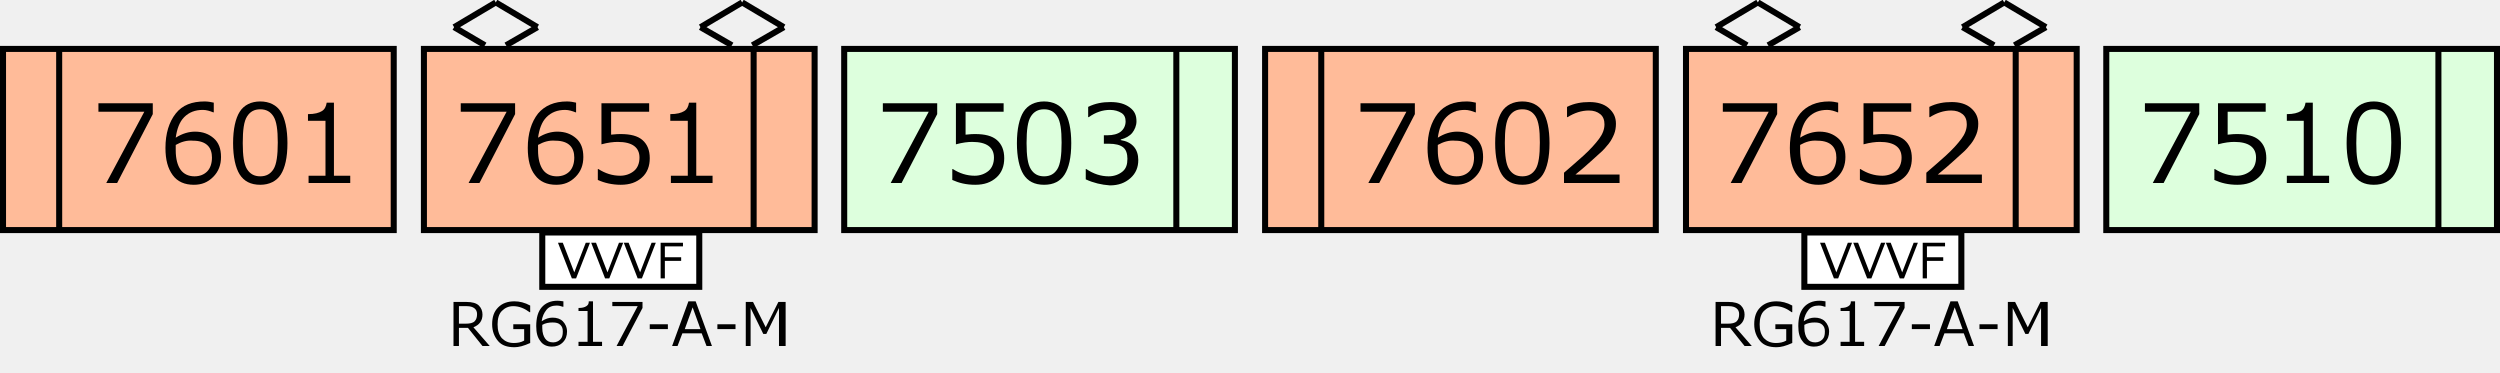
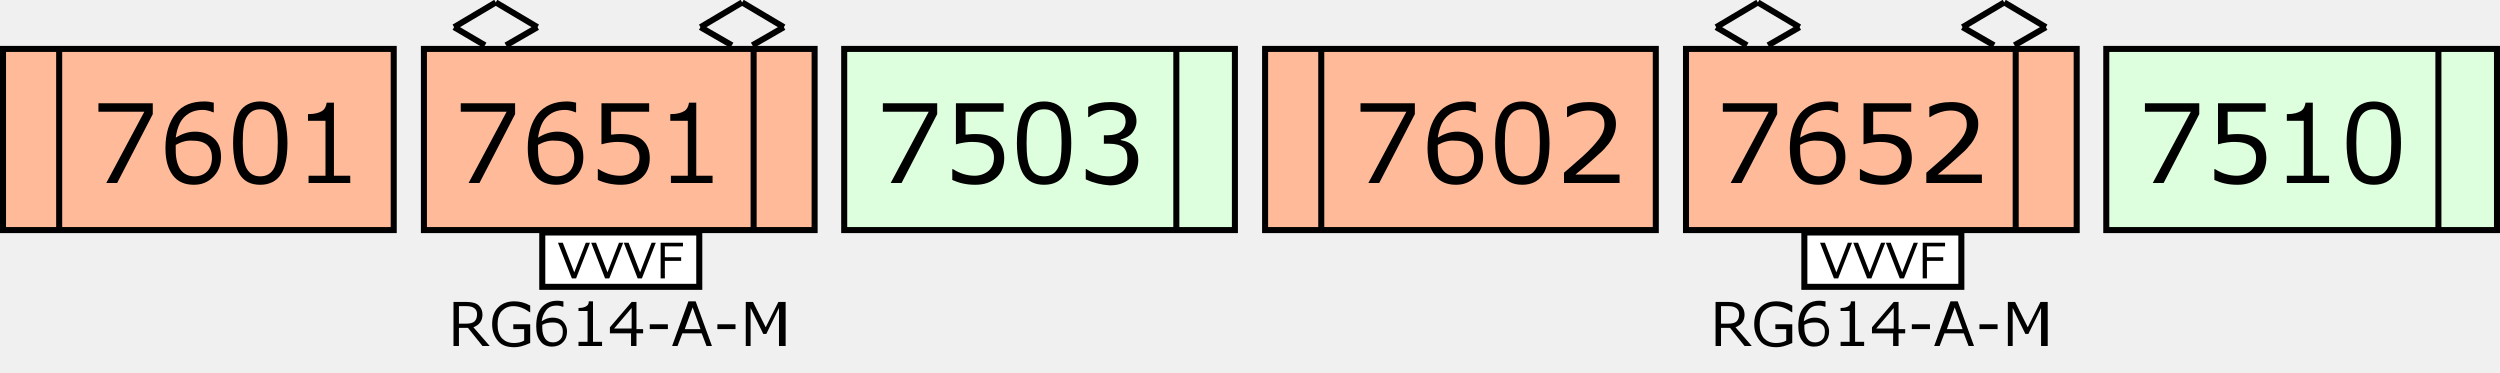
<svg xmlns="http://www.w3.org/2000/svg" version="1.1" id="レイヤー_1" x="0px" y="0px" width="414px" height="61.7px" viewBox="0 0 414 61.7" style="enable-background:new 0 0 414 61.7;" xml:space="preserve">
  <style type="text/css">

	.st0{fill:#FFFFFF;stroke:#000000;stroke-miterlimit:10;}
	.st1{fill:none;stroke:#000000;stroke-miterlimit:10;}
	.st2{fill:none;}
	.st3{fill:#FFBB99;stroke:#000000;stroke-miterlimit:10;}
	.st4{fill:#DDFFDD;stroke:#000000;stroke-miterlimit:10;}

</style>
  <line class="st1" x1="291.1" y1="0.4" x2="284.2" y2="4.5" />
  <line class="st1" x1="291.1" y1="0.4" x2="298" y2="4.5" />
  <line class="st1" x1="298" y1="4.5" x2="292.8" y2="7.5" />
  <line class="st1" x1="284.2" y1="4.5" x2="289.3" y2="7.5" />
  <rect x="279.2" y="8.1" class="st3" width="64.7" height="30" />
  <g>
    <rect x="279.2" y="14.5" class="st2" width="54.7" height="17.2" />
    <path d="M294.3,18.9l-5.9,11.4h-1.8l6.3-11.8h-7.6v-1.4h9V18.9z" />
    <path d="M304.4,17v1.6h-0.1c-0.5-0.2-1.1-0.4-1.7-0.4c-1.3,0-2.3,0.4-3.1,1.2s-1.2,2-1.4,3.4c1.1-0.7,2.2-1,3.2-1   c1.3,0,2.3,0.4,3.1,1.1c0.8,0.7,1.2,1.7,1.2,3.1c0,1.3-0.4,2.4-1.3,3.3s-1.9,1.3-3.2,1.3c-1.5,0-2.7-0.5-3.5-1.6   c-0.8-1-1.2-2.5-1.2-4.5c0-2.4,0.6-4.3,1.7-5.7c1.1-1.3,2.7-2,4.8-2C303.4,16.8,304,16.9,304.4,17z M298.1,24c0,0.5,0,0.8,0,0.9   c0,1.4,0.3,2.5,0.8,3.2s1.3,1.1,2.3,1.1c0.9,0,1.6-0.3,2.1-0.8s0.8-1.3,0.8-2.3c0-0.8-0.2-1.5-0.7-2s-1.3-0.8-2.4-0.8   C299.9,23.2,299,23.5,298.1,24z" />
    <path d="M308,29.8V28h0.1c1.1,0.7,2.3,1.1,3.6,1.1c0.9,0,1.7-0.3,2.3-0.8c0.6-0.5,0.9-1.3,0.9-2.2c0-1.7-1.2-2.6-3.6-2.6   c-0.7,0-1.6,0.1-2.7,0.4v-6.8h7.9v1.4h-6.3v3.8c0.8-0.1,1.3-0.1,1.6-0.1c1.6,0,2.8,0.3,3.6,1s1.2,1.7,1.2,3c0,1.3-0.4,2.4-1.3,3.2   c-0.9,0.8-2,1.2-3.5,1.2C310.4,30.6,309.1,30.3,308,29.8z" />
    <path d="M327.8,30.3H319v-1.7c0.9-0.8,2-1.7,3.2-2.8c1.2-1.1,2-2,2.6-2.8s0.9-1.6,0.9-2.4c0-0.7-0.2-1.3-0.7-1.7   c-0.5-0.4-1.1-0.6-1.9-0.6c-1.2,0-2.4,0.4-3.5,1.1h-0.1v-1.7c1.2-0.6,2.4-0.8,3.7-0.8c1.3,0,2.4,0.3,3.2,1s1.2,1.5,1.2,2.6   c0,0.6-0.1,1.2-0.3,1.7c-0.2,0.5-0.5,1.1-0.9,1.6s-0.9,1.1-1.5,1.6s-1.9,1.8-4,3.5h7.3V30.3z" />
  </g>
  <line class="st1" x1="331.9" y1="0.4" x2="325" y2="4.5" />
  <line class="st1" x1="331.9" y1="0.4" x2="338.8" y2="4.5" />
  <line class="st1" x1="338.8" y1="4.5" x2="333.6" y2="7.5" />
  <line class="st1" x1="325" y1="4.5" x2="330.2" y2="7.5" />
  <rect x="348.8" y="8.1" class="st4" width="64.7" height="30" />
  <g>
    <rect x="348.8" y="14.5" class="st2" width="55" height="17.2" />
    <path d="M364.2,18.9l-5.9,11.4h-1.8l6.3-11.8h-7.6v-1.4h9V18.9z" />
    <path d="M366.7,29.8V28h0.1c1.1,0.7,2.3,1.1,3.6,1.1c0.9,0,1.7-0.3,2.3-0.8s0.9-1.3,0.9-2.2c0-1.7-1.2-2.6-3.6-2.6   c-0.7,0-1.6,0.1-2.7,0.4v-6.8h7.9v1.4h-6.3v3.8c0.8-0.1,1.3-0.1,1.6-0.1c1.6,0,2.8,0.3,3.6,1s1.2,1.7,1.2,3c0,1.3-0.4,2.4-1.3,3.2   s-2,1.2-3.5,1.2C369,30.6,367.8,30.3,366.7,29.8z" />
    <path d="M385.7,30.3h-7v-1.2h2.8V20h-2.8v-1.1c1.1,0,1.8-0.2,2.3-0.5s0.7-0.8,0.8-1.4h1.2v12.1h2.7V30.3z" />
    <path d="M393.1,30.6c-1.6,0-2.7-0.6-3.4-1.7s-1.1-2.9-1.1-5.2s0.4-4.1,1.1-5.2s1.9-1.7,3.4-1.7c1.5,0,2.7,0.6,3.4,1.7   s1.1,2.9,1.1,5.2c0,2.4-0.4,4.1-1.1,5.2S394.7,30.6,393.1,30.6z M393.1,18.1c-1,0-1.7,0.4-2.2,1.2s-0.7,2.2-0.7,4.4   c0,2.1,0.2,3.5,0.7,4.3s1.2,1.2,2.2,1.2s1.7-0.4,2.2-1.2s0.7-2.3,0.7-4.4c0-2.1-0.2-3.5-0.7-4.3S394.1,18.1,393.1,18.1z" />
  </g>
  <rect x="209.5" y="8.1" class="st3" width="64.7" height="30" />
  <g>
    <rect x="218.8" y="14.5" class="st2" width="55.3" height="17.2" />
    <path d="M234.3,18.9l-5.9,11.4h-1.8l6.3-11.8h-7.6v-1.4h9V18.9z" />
    <path d="M244.4,17v1.6h-0.1c-0.5-0.2-1.1-0.4-1.7-0.4c-1.3,0-2.3,0.4-3.1,1.2s-1.2,2-1.4,3.4c1.1-0.7,2.2-1,3.2-1   c1.3,0,2.3,0.4,3.1,1.1s1.2,1.7,1.2,3.1c0,1.3-0.4,2.4-1.3,3.3s-1.9,1.3-3.2,1.3c-1.5,0-2.7-0.5-3.5-1.6s-1.2-2.5-1.2-4.5   c0-2.4,0.6-4.3,1.7-5.7s2.7-2,4.8-2C243.4,16.8,244,16.9,244.4,17z M238.1,24c0,0.5,0,0.8,0,0.9c0,1.4,0.3,2.5,0.8,3.2   s1.3,1.1,2.3,1.1c0.9,0,1.6-0.3,2.1-0.8s0.8-1.3,0.8-2.3c0-0.8-0.2-1.5-0.7-2s-1.3-0.8-2.4-0.8C239.9,23.2,239,23.5,238.1,24z" />
    <path d="M252.1,30.6c-1.6,0-2.7-0.6-3.4-1.7s-1.1-2.9-1.1-5.2s0.4-4.1,1.1-5.2s1.9-1.7,3.4-1.7c1.5,0,2.7,0.6,3.4,1.7   s1.1,2.9,1.1,5.2c0,2.4-0.4,4.1-1.1,5.2S253.6,30.6,252.1,30.6z M252.1,18.1c-1,0-1.7,0.4-2.2,1.2s-0.7,2.2-0.7,4.4   c0,2.1,0.2,3.5,0.7,4.3s1.2,1.2,2.2,1.2s1.7-0.4,2.2-1.2s0.7-2.3,0.7-4.4c0-2.1-0.2-3.5-0.7-4.3S253.1,18.1,252.1,18.1z" />
    <path d="M267.8,30.3H259v-1.7c0.9-0.8,2-1.7,3.2-2.8s2-2,2.6-2.8s0.9-1.6,0.9-2.4c0-0.7-0.2-1.3-0.7-1.7s-1.1-0.6-1.9-0.6   c-1.2,0-2.4,0.4-3.5,1.1h-0.1v-1.7c1.2-0.6,2.4-0.8,3.7-0.8c1.3,0,2.4,0.3,3.2,1s1.2,1.5,1.2,2.6c0,0.6-0.1,1.2-0.3,1.7   s-0.5,1.1-0.9,1.6s-0.9,1.1-1.5,1.6s-1.9,1.8-4,3.5h7.3V30.3z" />
  </g>
  <rect x="298.8" y="38.5" class="st0" width="26" height="9" />
  <g>
    <rect x="298.8" y="39.1" class="st2" width="26.1" height="7.1" />
    <path d="M306.7,40.2l-2.3,5.9h-0.7l-2.3-5.9h0.8l1.9,4.9l1.9-4.9H306.7z" />
    <path d="M312.2,40.2l-2.3,5.9h-0.7l-2.3-5.9h0.8l1.9,4.9l1.9-4.9H312.2z" />
    <path d="M317.6,40.2l-2.3,5.9h-0.7l-2.3-5.9h0.8l1.9,4.9l1.9-4.9H317.6z" />
    <path d="M322.1,40.8h-3v1.8h2.7v0.6h-2.7v2.9h-0.7v-5.9h3.7V40.8z" />
  </g>
  <line class="st1" x1="403.8" y1="8" x2="403.8" y2="38" />
  <line class="st1" x1="218.8" y1="8" x2="218.8" y2="38" />
  <line class="st1" x1="82.1" y1="0.4" x2="75.2" y2="4.5" />
  <line class="st1" x1="82.1" y1="0.4" x2="89" y2="4.5" />
  <line class="st1" x1="89" y1="4.5" x2="83.8" y2="7.5" />
  <line class="st1" x1="75.2" y1="4.5" x2="80.3" y2="7.5" />
  <rect x="70.2" y="8.1" class="st3" width="64.7" height="30" />
  <g>
    <rect x="70.2" y="14.5" class="st2" width="54.7" height="17.2" />
    <path d="M85.3,18.9l-5.9,11.4h-1.8l6.3-11.8h-7.6v-1.4h9V18.9z" />
    <path d="M95.4,17v1.6h-0.1c-0.5-0.2-1.1-0.4-1.7-0.4c-1.3,0-2.3,0.4-3.1,1.2s-1.2,2-1.4,3.4c1.1-0.7,2.2-1,3.2-1   c1.3,0,2.3,0.4,3.1,1.1c0.8,0.7,1.2,1.7,1.2,3.1c0,1.3-0.4,2.4-1.3,3.3s-1.9,1.3-3.2,1.3c-1.5,0-2.7-0.5-3.5-1.6   c-0.8-1-1.2-2.5-1.2-4.5c0-2.4,0.6-4.3,1.7-5.7c1.1-1.3,2.7-2,4.8-2C94.4,16.8,95,16.9,95.4,17z M89.1,24c0,0.5,0,0.8,0,0.9   c0,1.4,0.3,2.5,0.8,3.2s1.3,1.1,2.3,1.1c0.9,0,1.6-0.3,2.1-0.8s0.8-1.3,0.8-2.3c0-0.8-0.2-1.5-0.7-2s-1.3-0.8-2.4-0.8   C90.9,23.2,90,23.5,89.1,24z" />
    <path d="M99,29.8V28h0.1c1.1,0.7,2.3,1.1,3.6,1.1c0.9,0,1.7-0.3,2.3-0.8c0.6-0.5,0.9-1.3,0.9-2.2c0-1.7-1.2-2.6-3.6-2.6   c-0.7,0-1.6,0.1-2.7,0.4v-6.8h7.9v1.4h-6.3v3.8c0.8-0.1,1.3-0.1,1.6-0.1c1.6,0,2.8,0.3,3.6,1s1.2,1.7,1.2,3c0,1.3-0.4,2.4-1.3,3.2   c-0.9,0.8-2,1.2-3.5,1.2C101.4,30.6,100.1,30.3,99,29.8z" />
    <path d="M118.1,30.3h-7v-1.2h2.8V20H111v-1.1c1.1,0,1.8-0.2,2.3-0.5s0.7-0.8,0.8-1.4h1.2v12.1h2.7V30.3z" />
  </g>
  <line class="st1" x1="122.9" y1="0.4" x2="116" y2="4.5" />
  <line class="st1" x1="122.9" y1="0.4" x2="129.8" y2="4.5" />
  <line class="st1" x1="129.8" y1="4.5" x2="124.6" y2="7.5" />
  <line class="st1" x1="116" y1="4.5" x2="121.2" y2="7.5" />
  <rect x="139.8" y="8.1" class="st4" width="64.7" height="30" />
  <g>
    <rect x="139.8" y="14.5" class="st2" width="55" height="17.2" />
    <path d="M155.2,18.9l-5.9,11.4h-1.8l6.3-11.8h-7.6v-1.4h9V18.9z" />
    <path d="M157.7,29.8V28h0.1c1.1,0.7,2.3,1.1,3.6,1.1c0.9,0,1.7-0.3,2.3-0.8s0.9-1.3,0.9-2.2c0-1.7-1.2-2.6-3.6-2.6   c-0.7,0-1.6,0.1-2.7,0.4v-6.8h7.9v1.4h-6.3v3.8c0.8-0.1,1.3-0.1,1.6-0.1c1.6,0,2.8,0.3,3.6,1s1.2,1.7,1.2,3c0,1.3-0.4,2.4-1.3,3.2   s-2,1.2-3.5,1.2C160,30.6,158.8,30.3,157.7,29.8z" />
    <path d="M172.9,30.6c-1.6,0-2.7-0.6-3.4-1.7s-1.1-2.9-1.1-5.2s0.4-4.1,1.1-5.2s1.9-1.7,3.4-1.7c1.5,0,2.7,0.6,3.4,1.7   s1.1,2.9,1.1,5.2c0,2.4-0.4,4.1-1.1,5.2S174.5,30.6,172.9,30.6z M172.9,18.1c-1,0-1.7,0.4-2.2,1.2s-0.7,2.2-0.7,4.4   c0,2.1,0.2,3.5,0.7,4.3s1.2,1.2,2.2,1.2s1.7-0.4,2.2-1.2s0.7-2.3,0.7-4.4c0-2.1-0.2-3.5-0.7-4.3S173.9,18.1,172.9,18.1z" />
    <path d="M179.8,29.7V28h0.1c1.2,0.8,2.4,1.2,3.7,1.2c0.9,0,1.7-0.3,2.3-0.8s0.8-1.2,0.8-2.1c0-0.8-0.2-1.5-0.7-1.9   s-1.3-0.6-2.4-0.6h-0.8v-1.4h0.6c0.9,0,1.7-0.2,2.2-0.6s0.8-1,0.8-1.7c0-0.6-0.2-1.1-0.7-1.4s-1.1-0.5-1.9-0.5   c-1.2,0-2.4,0.4-3.5,1.2h-0.1v-1.7c1.2-0.6,2.4-0.8,3.7-0.8c1.4,0,2.4,0.3,3.2,0.9s1.1,1.3,1.1,2.3c0,0.7-0.3,1.4-0.7,1.9   s-1.1,0.9-1.9,1.1v0.1c1.9,0.3,2.9,1.5,2.9,3.3c0,1.2-0.4,2.2-1.3,3s-2,1.2-3.4,1.2C182.4,30.6,181.1,30.3,179.8,29.7z" />
  </g>
  <rect x="0.5" y="8.1" class="st3" width="64.7" height="30" />
  <g>
    <rect x="9.8" y="14.5" class="st2" width="55.3" height="17.2" />
    <path d="M25.3,18.9l-5.9,11.4h-1.8l6.3-11.8h-7.6v-1.4h9V18.9z" />
    <path d="M35.4,17v1.6h-0.1c-0.5-0.2-1.1-0.4-1.7-0.4c-1.3,0-2.3,0.4-3.1,1.2s-1.2,2-1.4,3.4c1.1-0.7,2.2-1,3.2-1   c1.3,0,2.3,0.4,3.1,1.1s1.2,1.7,1.2,3.1c0,1.3-0.4,2.4-1.3,3.3s-1.9,1.3-3.2,1.3c-1.5,0-2.7-0.5-3.5-1.6s-1.2-2.5-1.2-4.5   c0-2.4,0.6-4.3,1.7-5.7s2.7-2,4.8-2C34.4,16.8,35,16.9,35.4,17z M29.1,24c0,0.5,0,0.8,0,0.9c0,1.4,0.3,2.5,0.8,3.2s1.3,1.1,2.3,1.1   c0.9,0,1.6-0.3,2.1-0.8s0.8-1.3,0.8-2.3c0-0.8-0.2-1.5-0.7-2s-1.3-0.8-2.4-0.8C30.9,23.2,30,23.5,29.1,24z" />
    <path d="M43.1,30.6c-1.6,0-2.7-0.6-3.4-1.7s-1.1-2.9-1.1-5.2s0.4-4.1,1.1-5.2s1.9-1.7,3.4-1.7c1.5,0,2.7,0.6,3.4,1.7   s1.1,2.9,1.1,5.2c0,2.4-0.4,4.1-1.1,5.2S44.6,30.6,43.1,30.6z M43.1,18.1c-1,0-1.7,0.4-2.2,1.2s-0.7,2.2-0.7,4.4   c0,2.1,0.2,3.5,0.7,4.3s1.2,1.2,2.2,1.2s1.7-0.4,2.2-1.2s0.7-2.3,0.7-4.4c0-2.1-0.2-3.5-0.7-4.3S44.1,18.1,43.1,18.1z" />
    <path d="M58.1,30.3h-7v-1.2h2.8V20H51v-1.1c1.1,0,1.8-0.2,2.3-0.5s0.7-0.8,0.8-1.4h1.2v12.1h2.7V30.3z" />
  </g>
  <line class="st1" x1="194.8" y1="8" x2="194.8" y2="38" />
  <line class="st1" x1="9.8" y1="8" x2="9.8" y2="38" />
  <rect x="89.8" y="38.5" class="st0" width="26" height="9" />
  <g>
    <rect x="89.8" y="39.1" class="st2" width="26.1" height="7.1" />
    <path d="M97.7,40.2l-2.3,5.9h-0.7l-2.3-5.9h0.8l1.9,4.9l1.9-4.9H97.7z" />
    <path d="M103.2,40.2l-2.3,5.9h-0.7l-2.3-5.9h0.8l1.9,4.9l1.9-4.9H103.2z" />
    <path d="M108.6,40.2l-2.3,5.9h-0.7l-2.3-5.9h0.8l1.9,4.9l1.9-4.9H108.6z" />
    <path d="M113.1,40.8h-3v1.8h2.7v0.6h-2.7v2.9h-0.7v-5.9h3.7V40.8z" />
  </g>
  <line class="st1" x1="124.8" y1="8" x2="124.8" y2="38" />
  <line class="st1" x1="333.8" y1="8" x2="333.8" y2="38" />
  <g>
    <rect x="279.2" y="48.5" class="st2" width="64.6" height="9.6" />
    <path d="M290.1,57.3h-1.2l-2.4-3H285v3h-0.9V50h2.1c1,0,1.7,0.2,2.1,0.6c0.4,0.4,0.6,0.9,0.6,1.5c0,1-0.5,1.7-1.5,2.1L290.1,57.3z    M285,50.7v2.9h1.1c0.7,0,1.2-0.1,1.5-0.4s0.4-0.7,0.4-1.2c0-0.8-0.6-1.3-1.7-1.3H285z" />
    <path d="M296.8,56.8c-1.1,0.5-1.9,0.7-2.6,0.7c-1.2,0-2.1-0.3-2.7-1c-0.6-0.7-1-1.6-1-2.8c0-1.2,0.3-2.1,1-2.8s1.6-1,2.7-1   c0.8,0,1.7,0.2,2.6,0.7v1.1h-0.1c-0.8-0.6-1.7-1-2.7-1c-0.8,0-1.4,0.3-1.9,0.8c-0.5,0.5-0.7,1.3-0.7,2.2c0,1,0.2,1.7,0.7,2.3   c0.5,0.5,1.1,0.8,2,0.8c0.6,0,1.2-0.1,1.7-0.4v-1.9H294v-0.8h2.8V56.8z" />
    <path d="M302.3,49.9v0.9h-0.1c-0.3-0.1-0.6-0.2-1-0.2c-0.7,0-1.3,0.2-1.7,0.7s-0.7,1.1-0.8,1.9c0.6-0.4,1.2-0.6,1.8-0.6   c0.7,0,1.3,0.2,1.7,0.6c0.4,0.4,0.7,1,0.7,1.7c0,0.7-0.2,1.3-0.7,1.8s-1.1,0.7-1.8,0.7c-0.8,0-1.5-0.3-1.9-0.9   c-0.5-0.6-0.7-1.4-0.7-2.5c0-1.4,0.3-2.4,0.9-3.1c0.6-0.7,1.5-1.1,2.6-1.1C301.8,49.8,302.1,49.9,302.3,49.9z M298.8,53.8   c0,0.3,0,0.4,0,0.5c0,0.8,0.2,1.4,0.5,1.8s0.7,0.6,1.3,0.6c0.5,0,0.9-0.2,1.2-0.5s0.4-0.7,0.4-1.3c0-0.5-0.1-0.8-0.4-1.1   s-0.7-0.4-1.3-0.4C299.9,53.4,299.3,53.5,298.8,53.8z" />
    <path d="M308.7,57.3h-3.9v-0.7h1.5v-5.1h-1.5V51c0.6,0,1-0.1,1.3-0.3s0.4-0.4,0.4-0.8h0.7v6.7h1.5V57.3z" />
-     <path d="M315.4,51l-3.3,6.3h-1l3.5-6.6h-4.2V50h5V51z" />
+     <path d="M315.5,55.2h-1.1v2.1h-0.9v-2.1H310v-1l3.6-4.2h0.8v4.5h1.1V55.2z M313.6,54.5V51l-2.9,3.4H313.6z" />
    <path d="M319.6,54.5h-3v-0.8h3V54.5z" />
    <path d="M326,57.3l-0.8-2.1h-3.2l-0.8,2.1h-0.9l2.7-7.4h1.2l2.7,7.4H326z M325,54.5l-1.3-3.6l-1.3,3.6H325z" />
    <path d="M330.8,54.5h-3v-0.8h3V54.5z" />
    <path d="M338.9,57.3H338V51l-2.1,4.3h-0.5l-2.1-4.3v6.3h-0.8V50h1.2l2.1,4.2l2.1-4.2h1.2V57.3z" />
  </g>
  <g>
    <rect x="70.2" y="48.5" class="st2" width="64.6" height="9.6" />
    <path d="M81.1,57.3h-1.2l-2.4-3H76v3h-0.9V50h2.1c1,0,1.7,0.2,2.1,0.6c0.4,0.4,0.6,0.9,0.6,1.5c0,1-0.5,1.7-1.5,2.1L81.1,57.3z    M76,50.7v2.9h1.1c0.7,0,1.2-0.1,1.5-0.4S79,52.5,79,52c0-0.8-0.6-1.3-1.7-1.3H76z" />
    <path d="M87.8,56.8c-1.1,0.5-1.9,0.7-2.6,0.7c-1.2,0-2.1-0.3-2.7-1c-0.6-0.7-1-1.6-1-2.8c0-1.2,0.3-2.1,1-2.8s1.6-1,2.7-1   c0.8,0,1.7,0.2,2.6,0.7v1.1h-0.1c-0.8-0.6-1.7-1-2.7-1c-0.8,0-1.4,0.3-1.9,0.8c-0.5,0.5-0.7,1.3-0.7,2.2c0,1,0.2,1.7,0.7,2.3   c0.5,0.5,1.1,0.8,2,0.8c0.6,0,1.2-0.1,1.7-0.4v-1.9H85v-0.8h2.8V56.8z" />
    <path d="M93.3,49.9v0.9h-0.1c-0.3-0.1-0.6-0.2-1-0.2c-0.7,0-1.3,0.2-1.7,0.7s-0.7,1.1-0.8,1.9c0.6-0.4,1.2-0.6,1.8-0.6   c0.7,0,1.3,0.2,1.7,0.6c0.4,0.4,0.7,1,0.7,1.7c0,0.7-0.2,1.3-0.7,1.8s-1.1,0.7-1.8,0.7c-0.8,0-1.5-0.3-1.9-0.9   c-0.5-0.6-0.7-1.4-0.7-2.5c0-1.4,0.3-2.4,0.9-3.1c0.6-0.7,1.5-1.1,2.6-1.1C92.8,49.8,93.1,49.9,93.3,49.9z M89.8,53.8   c0,0.3,0,0.4,0,0.5c0,0.8,0.2,1.4,0.5,1.8s0.7,0.6,1.3,0.6c0.5,0,0.9-0.2,1.2-0.5s0.4-0.7,0.4-1.3c0-0.5-0.1-0.8-0.4-1.1   s-0.7-0.4-1.3-0.4C90.9,53.4,90.3,53.5,89.8,53.8z" />
    <path d="M99.7,57.3h-3.9v-0.7h1.5v-5.1h-1.5V51c0.6,0,1-0.1,1.3-0.3s0.4-0.4,0.4-0.8h0.7v6.7h1.5V57.3z" />
-     <path d="M106.4,51l-3.3,6.3h-1l3.5-6.6h-4.2V50h5V51z" />
+     <path d="M106.5,55.2h-1.1v2.1h-0.9v-2.1H101v-1l3.6-4.2h0.8v4.5h1.1V55.2z M104.6,54.5V51l-2.9,3.4H104.6z" />
    <path d="M110.6,54.5h-3v-0.8h3V54.5z" />
    <path d="M117,57.3l-0.8-2.1h-3.2l-0.8,2.1h-0.9l2.7-7.4h1.2l2.7,7.4H117z M116,54.5l-1.3-3.6l-1.3,3.6H116z" />
    <path d="M121.8,54.5h-3v-0.8h3V54.5z" />
    <path d="M129.9,57.3H129V51l-2.1,4.3h-0.5l-2.1-4.3v6.3h-0.8V50h1.2l2.1,4.2l2.1-4.2h1.2V57.3z" />
  </g>
  <g>
</g>
  <g>
</g>
  <g>
</g>
  <g>
</g>
  <g>
</g>
  <g>
</g>
  <g>
</g>
  <g>
</g>
  <g>
</g>
  <g>
</g>
  <g>
</g>
  <g>
</g>
  <g>
</g>
  <g>
</g>
  <g>
</g>
  <g>
</g>
  <g>
</g>
  <g>
</g>
</svg>
